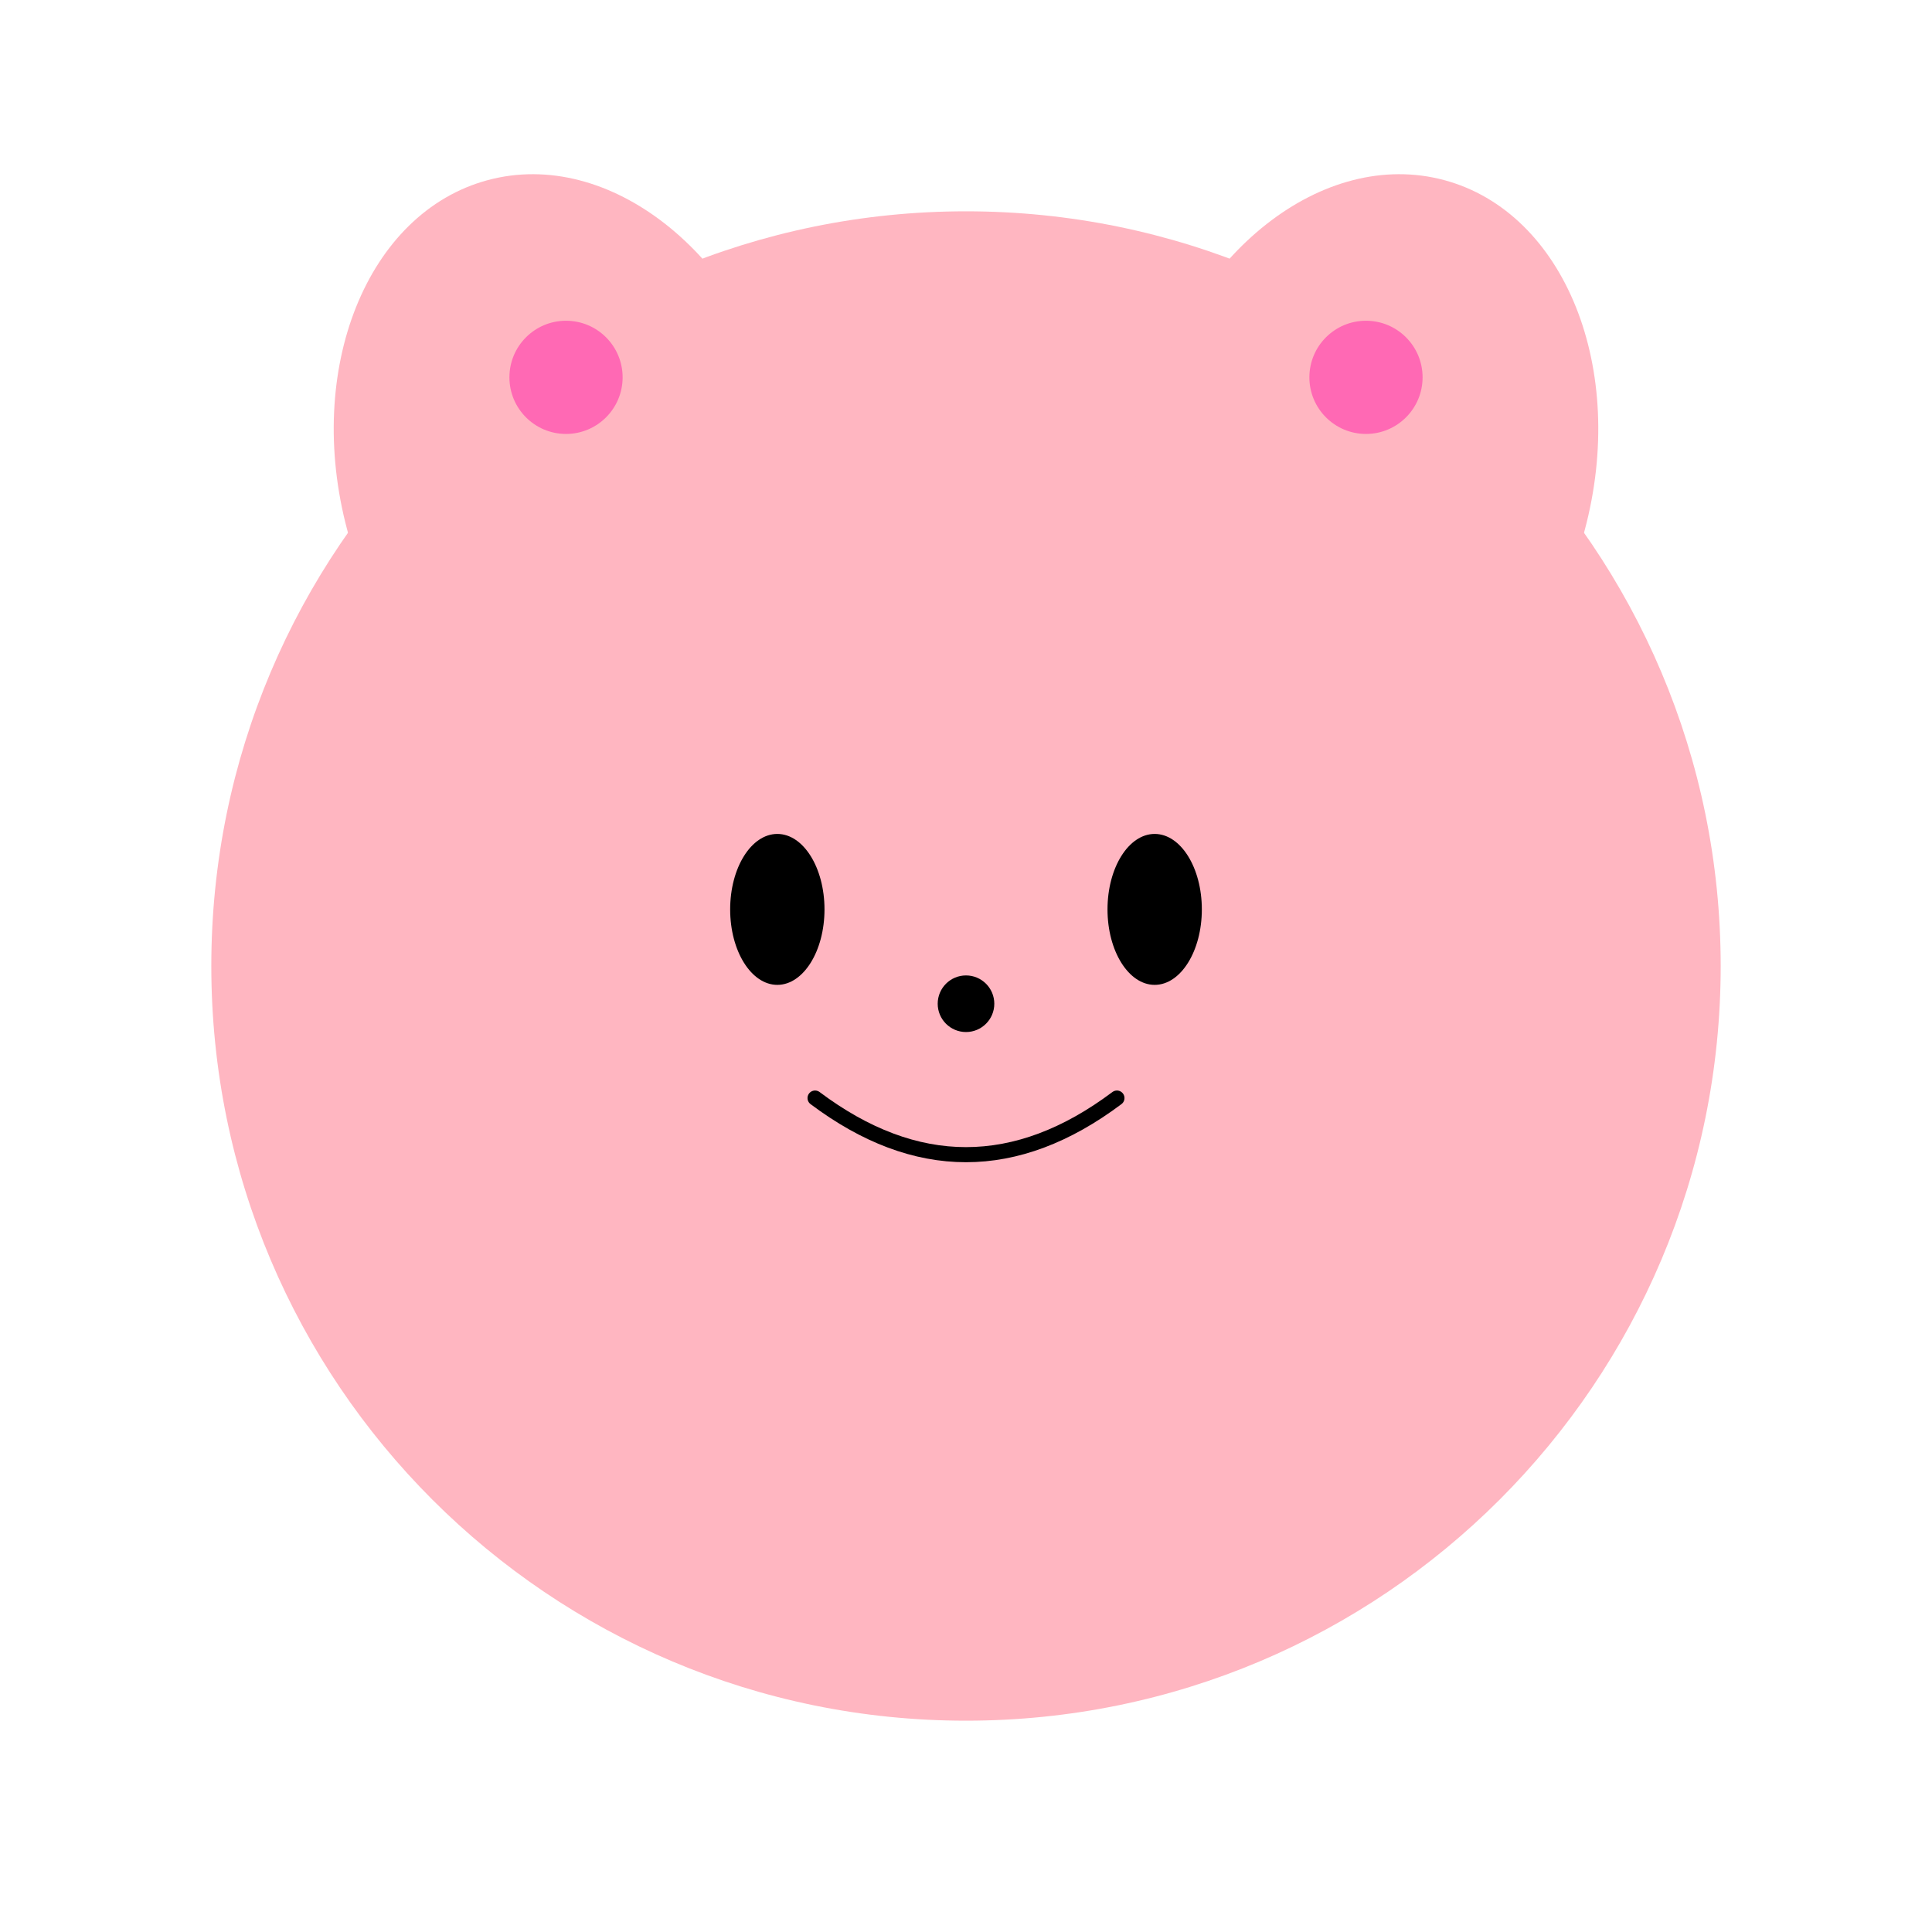
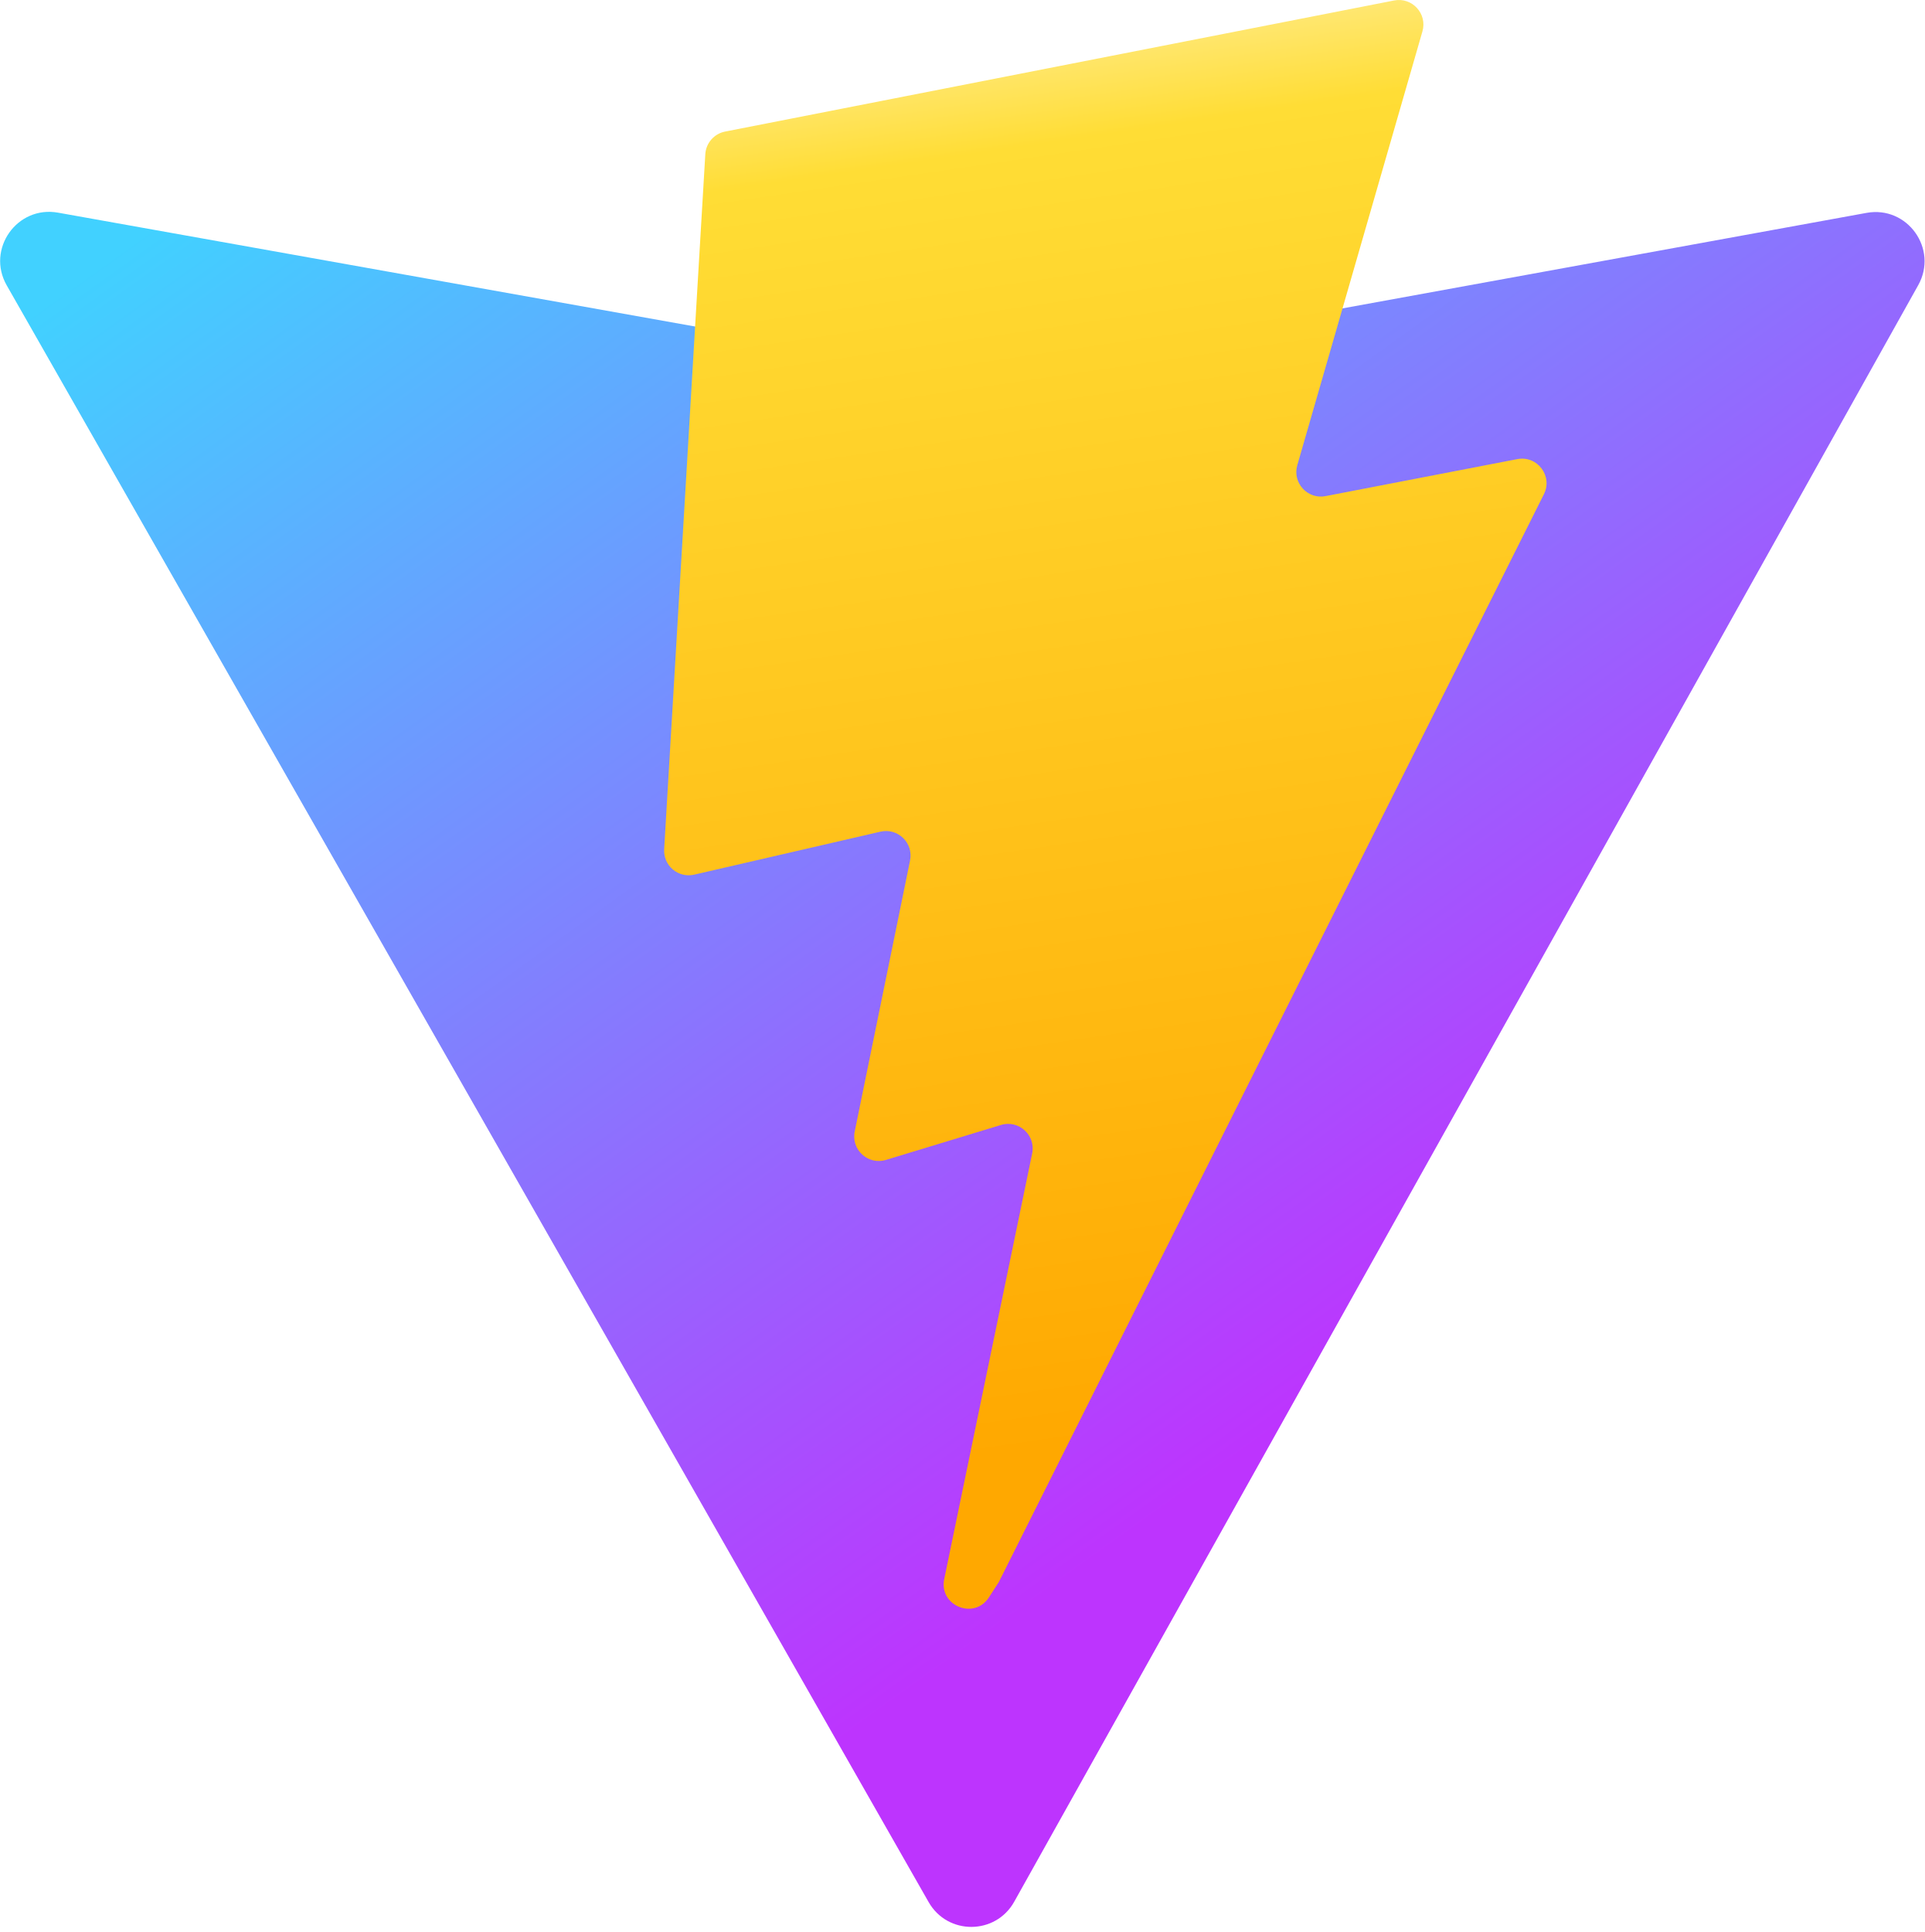
- <svg xmlns="http://www.w3.org/2000/svg" viewBox="0 0 1024 1024" width="1024" height="1024">
-   <g transform="translate(0,0)">
-     <circle cx="512" cy="512" r="400" fill="#FFB6C1" />
-     <ellipse cx="300" cy="250" rx="120" ry="160" fill="#FFB6C1" transform="rotate(-15,300,250)" />
-     <ellipse cx="724" cy="250" rx="120" ry="160" fill="#FFB6C1" transform="rotate(15,724,250)" />
-     <ellipse cx="412" cy="482" rx="25" ry="40" fill="#000000" />
-     <ellipse cx="612" cy="482" rx="25" ry="40" fill="#000000" />
-     <circle cx="512" cy="532" r="15" fill="#000000" />
-     <circle cx="300" cy="200" r="30" fill="#FF69B4" />
-     <circle cx="724" cy="200" r="30" fill="#FF69B4" />
-     <path d="M 432,582 Q 512,642 592,582" fill="none" stroke="#000000" stroke-width="8" stroke-linecap="round" />
-   </g>
+ <svg xmlns="http://www.w3.org/2000/svg" aria-hidden="true" role="img" class="iconify iconify--logos" width="31.88" height="32" preserveAspectRatio="xMidYMid meet" viewBox="0 0 256 257">
+   <defs>
+     <linearGradient id="IconifyId1813088fe1fbc01fb466" x1="-.828%" x2="57.636%" y1="7.652%" y2="78.411%">
+       <stop offset="0%" stop-color="#41D1FF" />
+       <stop offset="100%" stop-color="#BD34FE" />
+     </linearGradient>
+     <linearGradient id="IconifyId1813088fe1fbc01fb467" x1="43.376%" x2="50.316%" y1="2.242%" y2="89.03%">
+       <stop offset="0%" stop-color="#FFEA83" />
+       <stop offset="8.333%" stop-color="#FFDD35" />
+       <stop offset="100%" stop-color="#FFA800" />
+     </linearGradient>
+   </defs>
+   <path fill="url(#IconifyId1813088fe1fbc01fb466)" d="M255.153 37.938L134.897 252.976c-2.483 4.44-8.862 4.466-11.382.048L.875 37.958c-2.746-4.814 1.371-10.646 6.827-9.67l120.385 21.517a6.537 6.537 0 0 0 2.322-.004l117.867-21.483c5.438-.991 9.574 4.796 6.877 9.62Z" />
+   <path fill="url(#IconifyId1813088fe1fbc01fb467)" d="M185.432.063L96.44 17.501a3.268 3.268 0 0 0-2.634 3.014l-5.474 92.456a3.268 3.268 0 0 0 3.997 3.378l24.777-5.718c2.318-.535 4.413 1.507 3.936 3.838l-7.361 36.047c-.495 2.426 1.782 4.5 4.151 3.78l15.304-4.649c2.372-.72 4.652 1.36 4.15 3.788l-11.698 56.621c-.732 3.542 3.979 5.473 5.943 2.437l1.313-2.028l72.516-144.72c1.215-2.423-.88-5.186-3.54-4.672l-25.505 4.922c-2.396.462-4.435-1.77-3.759-4.114l16.646-57.705c.677-2.35-1.37-4.583-3.769-4.113Z" />
</svg>
